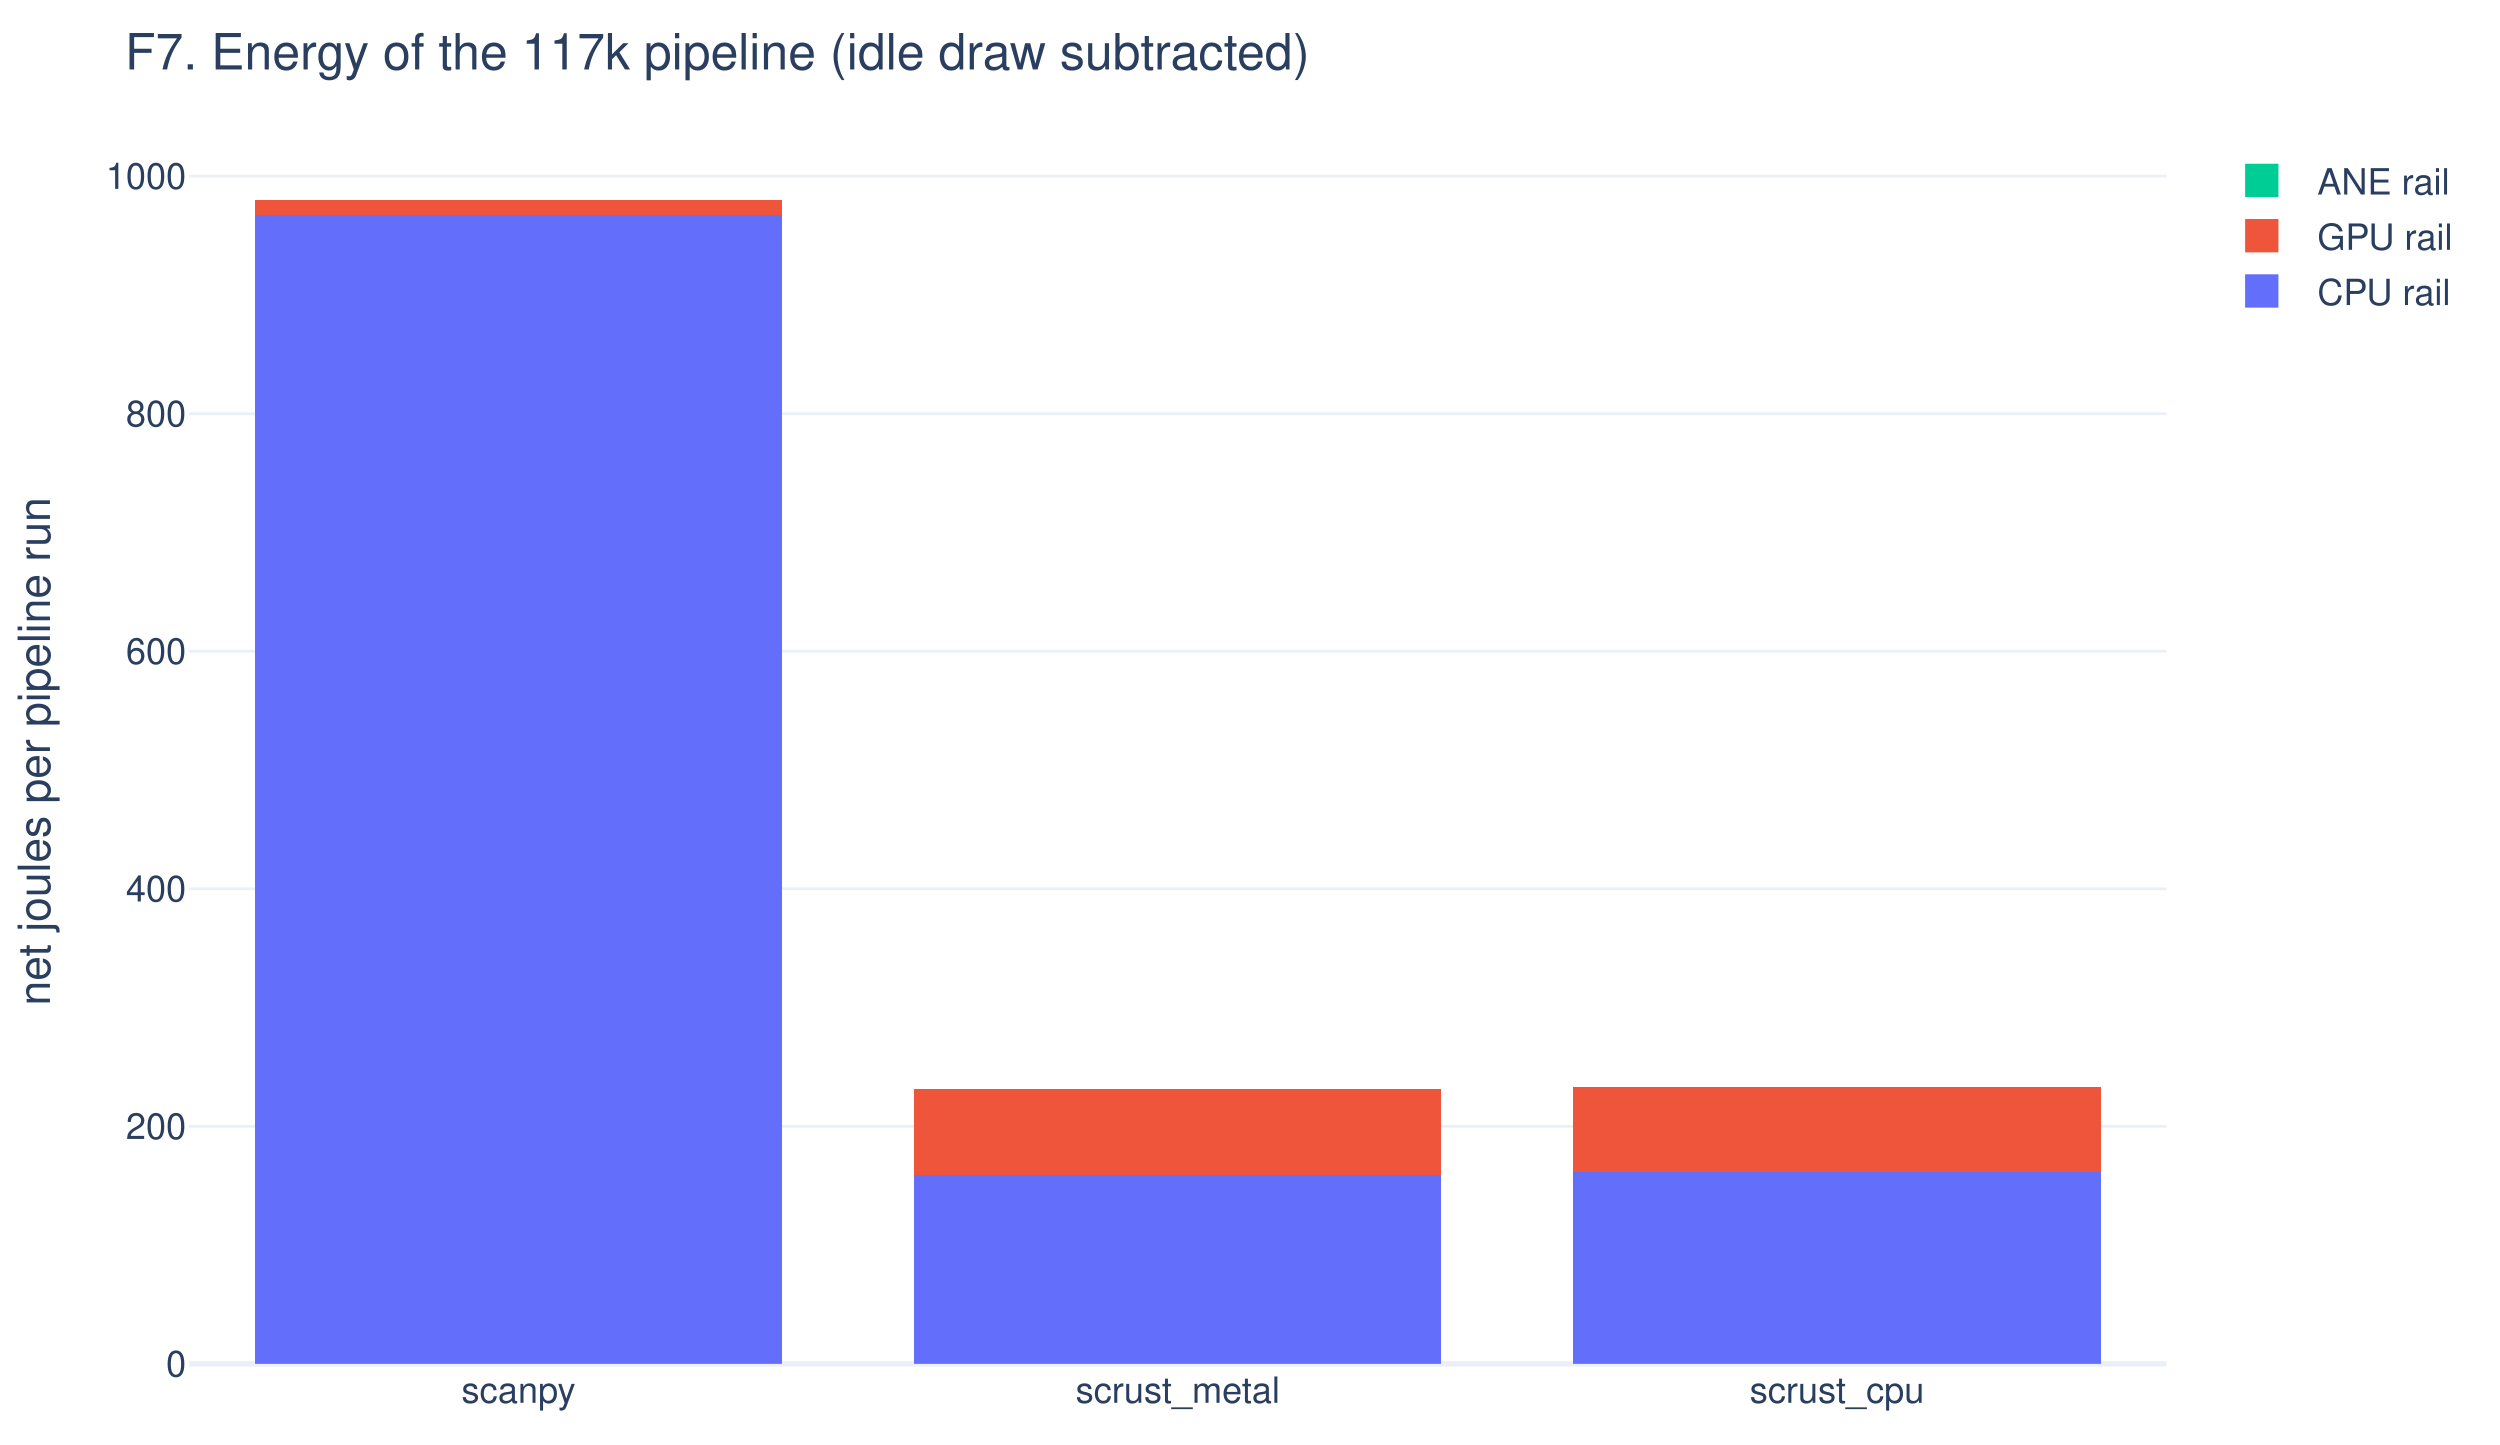
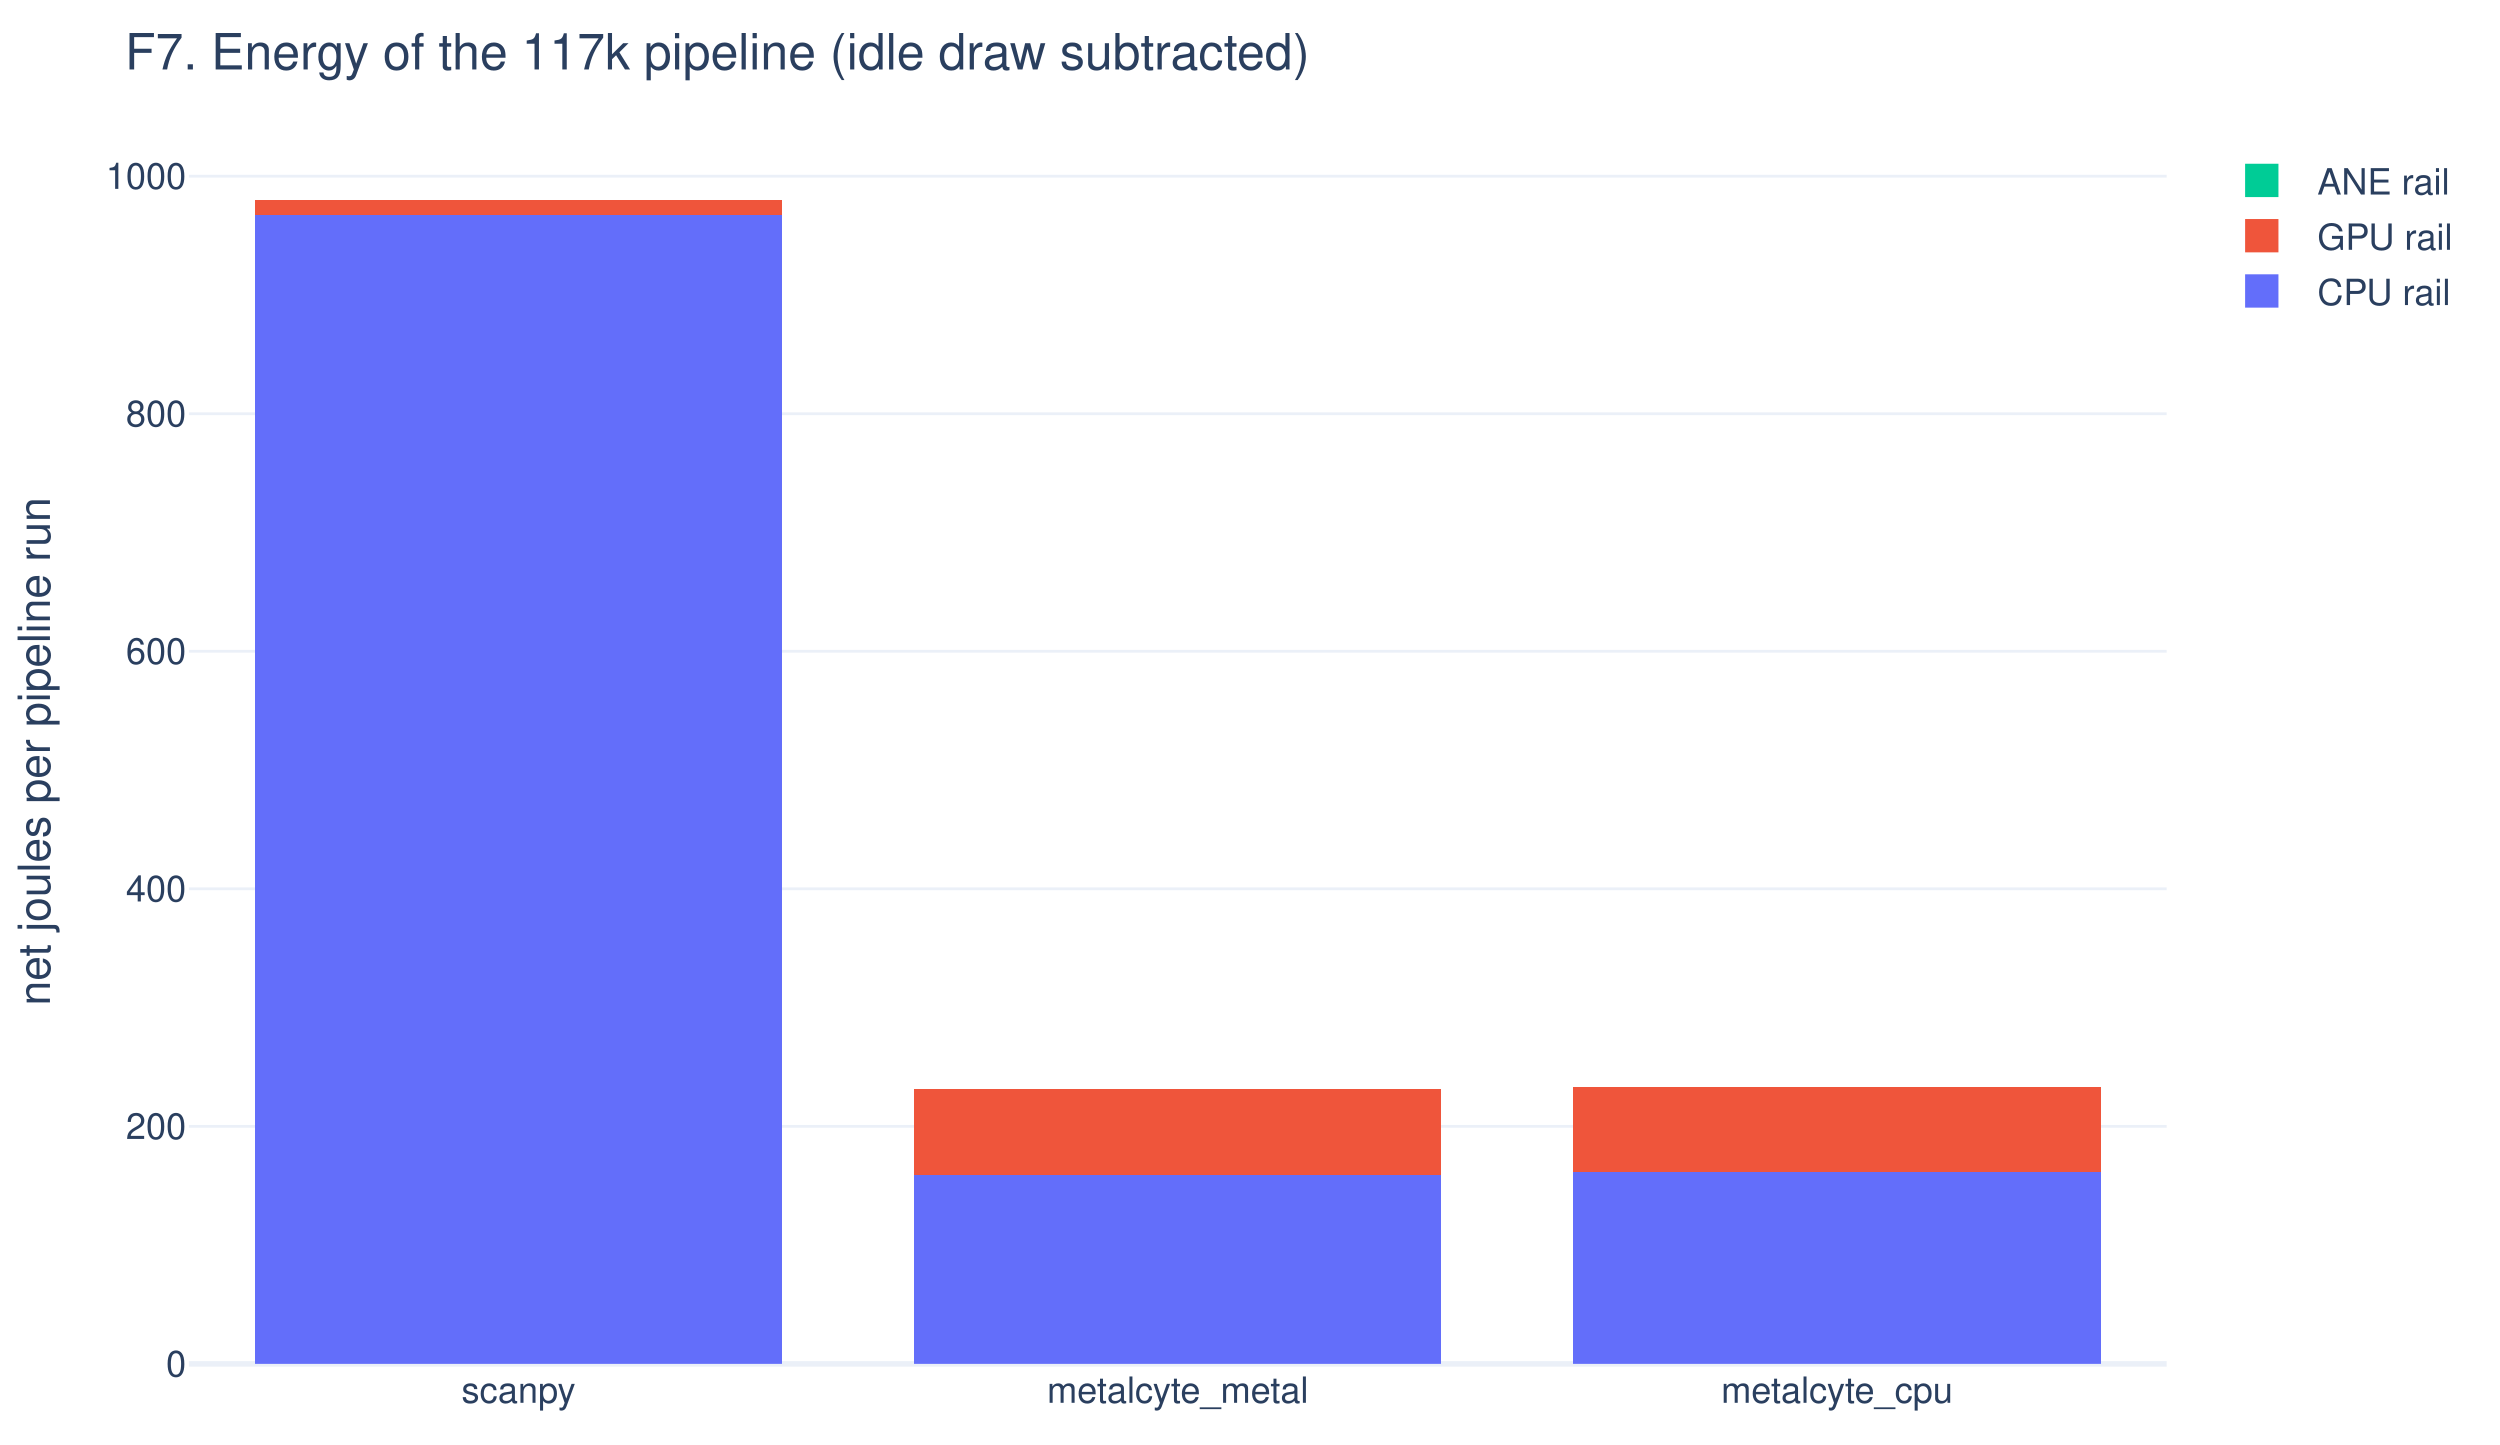
<svg xmlns="http://www.w3.org/2000/svg" class="main-svg" width="900" height="520" style="" viewBox="0 0 900 520">
  <rect x="0" y="0" width="900" height="520" style="fill: rgb(255, 255, 255); fill-opacity: 1;" />
-   <defs id="defs-50ff11">
+   <defs id="defs-e0ec10">
    <g class="clips">
-       <clipPath id="clip50ff11xyplot" class="plotclip">
+       <clipPath id="clipe0ec10xyplot" class="plotclip">
        <rect width="712" height="441" />
      </clipPath>
-       <clipPath class="axesclip" id="clip50ff11x">
+       <clipPath class="axesclip" id="clipe0ec10x">
        <rect x="68" y="0" width="712" height="520" />
      </clipPath>
-       <clipPath class="axesclip" id="clip50ff11y">
+       <clipPath class="axesclip" id="clipe0ec10y">
        <rect x="0" y="50" width="900" height="441" />
      </clipPath>
-       <clipPath class="axesclip" id="clip50ff11xy">
+       <clipPath class="axesclip" id="clipe0ec10xy">
        <rect x="68" y="50" width="712" height="441" />
      </clipPath>
    </g>
    <g class="gradients" />
    <g class="patterns" />
  </defs>
  <g class="bglayer" />
  <g class="layer-below">
    <g class="imagelayer" />
    <g class="shapelayer" />
  </g>
  <g class="cartesianlayer">
    <g class="subplot xy">
      <g class="layer-subplot">
        <g class="shapelayer" />
        <g class="imagelayer" />
      </g>
      <g class="minor-gridlayer">
        <g class="x" />
        <g class="y" />
      </g>
      <g class="gridlayer">
        <g class="x" />
        <g class="y">
          <path class="ygrid crisp" transform="translate(0,405.49)" d="M68,0h712" style="stroke: rgb(235, 240, 248); stroke-opacity: 1; stroke-width: 1px;" />
          <path class="ygrid crisp" transform="translate(0,319.97)" d="M68,0h712" style="stroke: rgb(235, 240, 248); stroke-opacity: 1; stroke-width: 1px;" />
          <path class="ygrid crisp" transform="translate(0,234.46)" d="M68,0h712" style="stroke: rgb(235, 240, 248); stroke-opacity: 1; stroke-width: 1px;" />
          <path class="ygrid crisp" transform="translate(0,148.95)" d="M68,0h712" style="stroke: rgb(235, 240, 248); stroke-opacity: 1; stroke-width: 1px;" />
          <path class="ygrid crisp" transform="translate(0,63.43)" d="M68,0h712" style="stroke: rgb(235, 240, 248); stroke-opacity: 1; stroke-width: 1px;" />
        </g>
      </g>
      <g class="zerolinelayer">
        <path class="yzl zl crisp" transform="translate(0,491)" d="M68,0h712" style="stroke: rgb(235, 240, 248); stroke-opacity: 1; stroke-width: 2px;" />
      </g>
      <g class="layer-between">
        <g class="shapelayer" />
        <g class="imagelayer" />
      </g>
      <path class="xlines-below" />
      <path class="ylines-below" />
      <g class="overlines-below" />
      <g class="xaxislayer-below" />
      <g class="yaxislayer-below" />
      <g class="overaxes-below" />
      <g class="overplot">
-         <g class="xy" transform="translate(68,50)" clip-path="url(#clip50ff11xyplot)">
+         <g class="xy" transform="translate(68,50)" clip-path="url(#clipe0ec10xyplot)">
          <g class="barlayer mlayer">
            <g class="trace bars" shape-rendering="crispEdges" style="opacity: 1;">
              <g class="points">
                <g class="point">
                  <path d="M23.73,441V22.05H213.6V441Z" style="vector-effect: none; opacity: 1; stroke-width: 0px; fill: rgb(99, 110, 250); fill-opacity: 1;" />
                </g>
                <g class="point">
                  <path d="M261.07,441V372.92H450.93V441Z" style="vector-effect: none; opacity: 1; stroke-width: 0px; fill: rgb(99, 110, 250); fill-opacity: 1;" />
                </g>
                <g class="point">
                  <path d="M498.4,441V372.03H688.27V441Z" style="vector-effect: none; opacity: 1; stroke-width: 0px; fill: rgb(99, 110, 250); fill-opacity: 1;" />
                </g>
              </g>
            </g>
            <g class="trace bars" shape-rendering="crispEdges" style="opacity: 1;">
              <g class="points">
                <g class="point">
                  <path d="M23.73,22.05V27.37H213.6V22.05Z" style="vector-effect: none; opacity: 1; stroke-width: 0px; fill: rgb(239, 85, 59); fill-opacity: 1;" />
                </g>
                <g class="point">
                  <path d="M261.07,372.92V341.95H450.93V372.92Z" style="vector-effect: none; opacity: 1; stroke-width: 0px; fill: rgb(239, 85, 59); fill-opacity: 1;" />
                </g>
                <g class="point">
                  <path d="M498.4,372.03V341.26H688.27V372.03Z" style="vector-effect: none; opacity: 1; stroke-width: 0px; fill: rgb(239, 85, 59); fill-opacity: 1;" />
                </g>
              </g>
            </g>
            <g class="trace bars" shape-rendering="crispEdges" style="opacity: 1;">
              <g class="points">
                <g class="point">
                  <path d="M0,0Z" style="vector-effect: none; opacity: 1; stroke-width: 0px; fill: rgb(0, 204, 150); fill-opacity: 1;" />
                </g>
                <g class="point">
                  <path d="M0,0Z" style="vector-effect: none; opacity: 1; stroke-width: 0px; fill: rgb(0, 204, 150); fill-opacity: 1;" />
                </g>
                <g class="point">
                  <path d="M0,0Z" style="vector-effect: none; opacity: 1; stroke-width: 0px; fill: rgb(0, 204, 150); fill-opacity: 1;" />
                </g>
              </g>
            </g>
          </g>
        </g>
      </g>
      <g class="zerolinelayer-above" />
      <path class="xlines-above crisp" d="M0,0" style="fill: none;" />
      <path class="ylines-above crisp" d="M0,0" style="fill: none;" />
      <g class="overlines-above" />
      <g class="xaxislayer-above">
        <g class="xtick">
          <text text-anchor="middle" x="0" y="505" transform="translate(186.67,0)" style="font-family: 'Helvetica Neue', Helvetica, Arial, sans-serif; font-size: 13px; fill: rgb(42, 63, 95); fill-opacity: 1; white-space: pre;">scanpy</text>
        </g>
        <g class="xtick">
-           <text text-anchor="middle" x="0" y="505" transform="translate(424,0)" style="font-family: 'Helvetica Neue', Helvetica, Arial, sans-serif; font-size: 13px; fill: rgb(42, 63, 95); fill-opacity: 1; white-space: pre;">scrust_metal</text>
+           <text text-anchor="middle" x="0" y="505" transform="translate(424,0)" style="font-family: 'Helvetica Neue', Helvetica, Arial, sans-serif; font-size: 13px; fill: rgb(42, 63, 95); fill-opacity: 1; white-space: pre;">metalcyte_metal</text>
        </g>
        <g class="xtick">
-           <text text-anchor="middle" x="0" y="505" transform="translate(661.33,0)" style="font-family: 'Helvetica Neue', Helvetica, Arial, sans-serif; font-size: 13px; fill: rgb(42, 63, 95); fill-opacity: 1; white-space: pre;">scrust_cpu</text>
+           <text text-anchor="middle" x="0" y="505" transform="translate(661.33,0)" style="font-family: 'Helvetica Neue', Helvetica, Arial, sans-serif; font-size: 13px; fill: rgb(42, 63, 95); fill-opacity: 1; white-space: pre;">metalcyte_cpu</text>
        </g>
      </g>
      <g class="yaxislayer-above">
        <g class="ytick">
          <text text-anchor="end" x="67" y="4.55" transform="translate(0,491)" style="font-family: 'Helvetica Neue', Helvetica, Arial, sans-serif; font-size: 13px; fill: rgb(42, 63, 95); fill-opacity: 1; white-space: pre;">0</text>
        </g>
        <g class="ytick">
          <text text-anchor="end" x="67" y="4.55" style="font-family: 'Helvetica Neue', Helvetica, Arial, sans-serif; font-size: 13px; fill: rgb(42, 63, 95); fill-opacity: 1; white-space: pre;" transform="translate(0,405.49)">200</text>
        </g>
        <g class="ytick">
          <text text-anchor="end" x="67" y="4.55" style="font-family: 'Helvetica Neue', Helvetica, Arial, sans-serif; font-size: 13px; fill: rgb(42, 63, 95); fill-opacity: 1; white-space: pre;" transform="translate(0,319.97)">400</text>
        </g>
        <g class="ytick">
          <text text-anchor="end" x="67" y="4.55" style="font-family: 'Helvetica Neue', Helvetica, Arial, sans-serif; font-size: 13px; fill: rgb(42, 63, 95); fill-opacity: 1; white-space: pre;" transform="translate(0,234.46)">600</text>
        </g>
        <g class="ytick">
          <text text-anchor="end" x="67" y="4.55" style="font-family: 'Helvetica Neue', Helvetica, Arial, sans-serif; font-size: 13px; fill: rgb(42, 63, 95); fill-opacity: 1; white-space: pre;" transform="translate(0,148.95)">800</text>
        </g>
        <g class="ytick">
          <text text-anchor="end" x="67" y="4.55" style="font-family: 'Helvetica Neue', Helvetica, Arial, sans-serif; font-size: 13px; fill: rgb(42, 63, 95); fill-opacity: 1; white-space: pre;" transform="translate(0,63.43)">1000</text>
        </g>
      </g>
      <g class="overaxes-above" />
    </g>
  </g>
  <g class="polarlayer" />
  <g class="smithlayer" />
  <g class="ternarylayer" />
  <g class="geolayer" />
  <g class="funnelarealayer" />
  <g class="pielayer" />
  <g class="iciclelayer" />
  <g class="treemaplayer" />
  <g class="sunburstlayer" />
  <g class="glimages" />
-   <defs id="topdefs-50ff11">
+   <defs id="topdefs-e0ec10">
    <g class="clips" />
-     <clipPath id="legend50ff11">
+     <clipPath id="legende0ec10">
      <rect width="94" height="70" x="0" y="0" />
    </clipPath>
  </defs>
  <g class="layer-above">
    <g class="imagelayer" />
    <g class="shapelayer" />
  </g>
  <g class="infolayer">
    <g class="legend" pointer-events="all" transform="translate(794.24,50)">
      <rect class="bg" shape-rendering="crispEdges" style="stroke: rgb(68, 68, 68); stroke-opacity: 1; fill: rgb(255, 255, 255); fill-opacity: 1; stroke-width: 0px;" width="94" height="70" x="0" y="0" />
-       <g class="scrollbox" transform="" clip-path="url(#legend50ff11)">
+       <g class="scrollbox" transform="" clip-path="url(#legende0ec10)">
        <g class="groups">
          <g class="traces" transform="translate(0,14.95)" style="opacity: 1;">
            <text class="legendtext" text-anchor="start" x="40" y="5.07" style="font-family: 'Helvetica Neue', Helvetica, Arial, sans-serif; font-size: 13px; fill: rgb(42, 63, 95); fill-opacity: 1; white-space: pre;">ANE rail</text>
            <g class="layers" style="opacity: 1;">
              <g class="legendfill" />
              <g class="legendlines" />
              <g class="legendsymbols">
                <g class="legendpoints">
                  <path class="legendundefined" d="M6,6H-6V-6H6Z" transform="translate(20,0)" style="stroke-width: 0px; fill: rgb(0, 204, 150); fill-opacity: 1;" />
                </g>
              </g>
            </g>
            <rect class="legendtoggle" x="0" y="-9.95" width="88.375" height="19.9" style="fill: rgb(0, 0, 0); fill-opacity: 0;" />
          </g>
          <g class="traces" transform="translate(0,34.85)" style="opacity: 1;">
            <text class="legendtext" text-anchor="start" x="40" y="5.07" style="font-family: 'Helvetica Neue', Helvetica, Arial, sans-serif; font-size: 13px; fill: rgb(42, 63, 95); fill-opacity: 1; white-space: pre;">GPU rail</text>
            <g class="layers" style="opacity: 1;">
              <g class="legendfill" />
              <g class="legendlines" />
              <g class="legendsymbols">
                <g class="legendpoints">
                  <path class="legendundefined" d="M6,6H-6V-6H6Z" transform="translate(20,0)" style="stroke-width: 0px; fill: rgb(239, 85, 59); fill-opacity: 1;" />
                </g>
              </g>
            </g>
            <rect class="legendtoggle" x="0" y="-9.95" width="88.375" height="19.9" style="fill: rgb(0, 0, 0); fill-opacity: 0;" />
          </g>
          <g class="traces" transform="translate(0,54.75)" style="opacity: 1;">
            <text class="legendtext" text-anchor="start" x="40" y="5.07" style="font-family: 'Helvetica Neue', Helvetica, Arial, sans-serif; font-size: 13px; fill: rgb(42, 63, 95); fill-opacity: 1; white-space: pre;">CPU rail</text>
            <g class="layers" style="opacity: 1;">
              <g class="legendfill" />
              <g class="legendlines" />
              <g class="legendsymbols">
                <g class="legendpoints">
                  <path class="legendundefined" d="M6,6H-6V-6H6Z" transform="translate(20,0)" style="stroke-width: 0px; fill: rgb(99, 110, 250); fill-opacity: 1;" />
                </g>
              </g>
            </g>
            <rect class="legendtoggle" x="0" y="-9.95" width="88.375" height="19.9" style="fill: rgb(0, 0, 0); fill-opacity: 0;" />
          </g>
        </g>
      </g>
      <rect class="scrollbar" rx="20" ry="3" width="0" height="0" style="fill: rgb(128, 139, 164); fill-opacity: 1;" x="0" y="0" />
    </g>
    <g class="g-gtitle">
      <text class="gtitle" x="45" y="25" text-anchor="start" dy="0em" style="opacity: 1; font-family: 'Helvetica Neue', Helvetica, Arial, sans-serif; font-size: 18px; fill: rgb(42, 63, 95); fill-opacity: 1; white-space: pre;">F7. Energy of the 117k pipeline (idle draw subtracted)</text>
    </g>
    <g class="g-xtitle" />
    <g class="g-ytitle">
      <text class="ytitle" transform="rotate(-90,17.97812,270.5)" x="17.978" y="270.5" text-anchor="middle" style="opacity: 1; font-family: 'Helvetica Neue', Helvetica, Arial, sans-serif; font-size: 16px; fill: rgb(42, 63, 95); fill-opacity: 1; white-space: pre;">net joules per pipeline run</text>
    </g>
  </g>
</svg>
